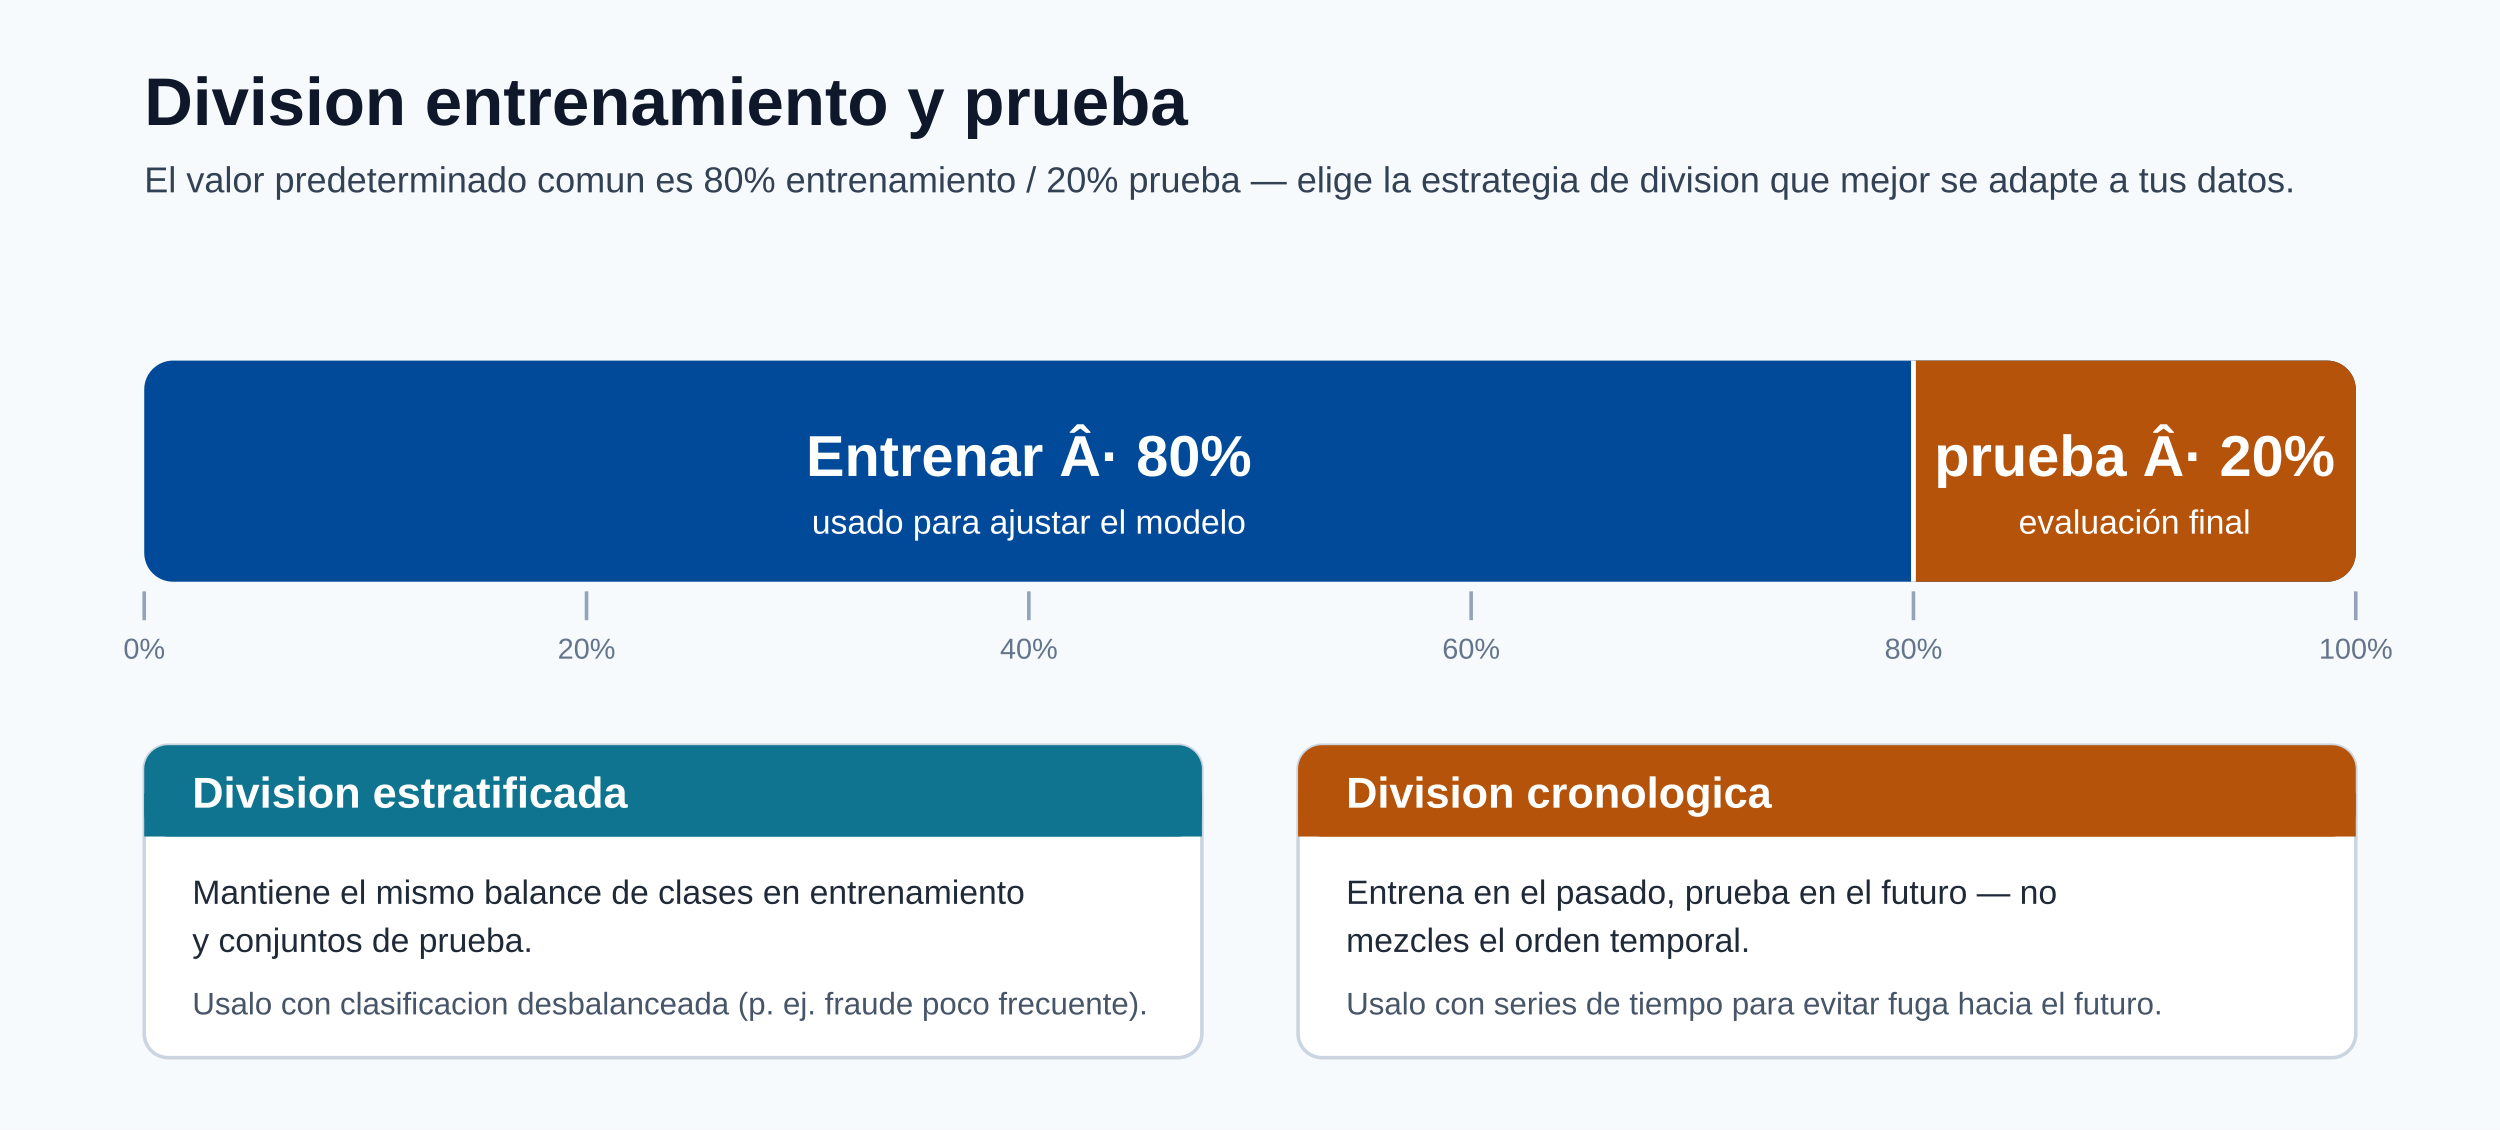
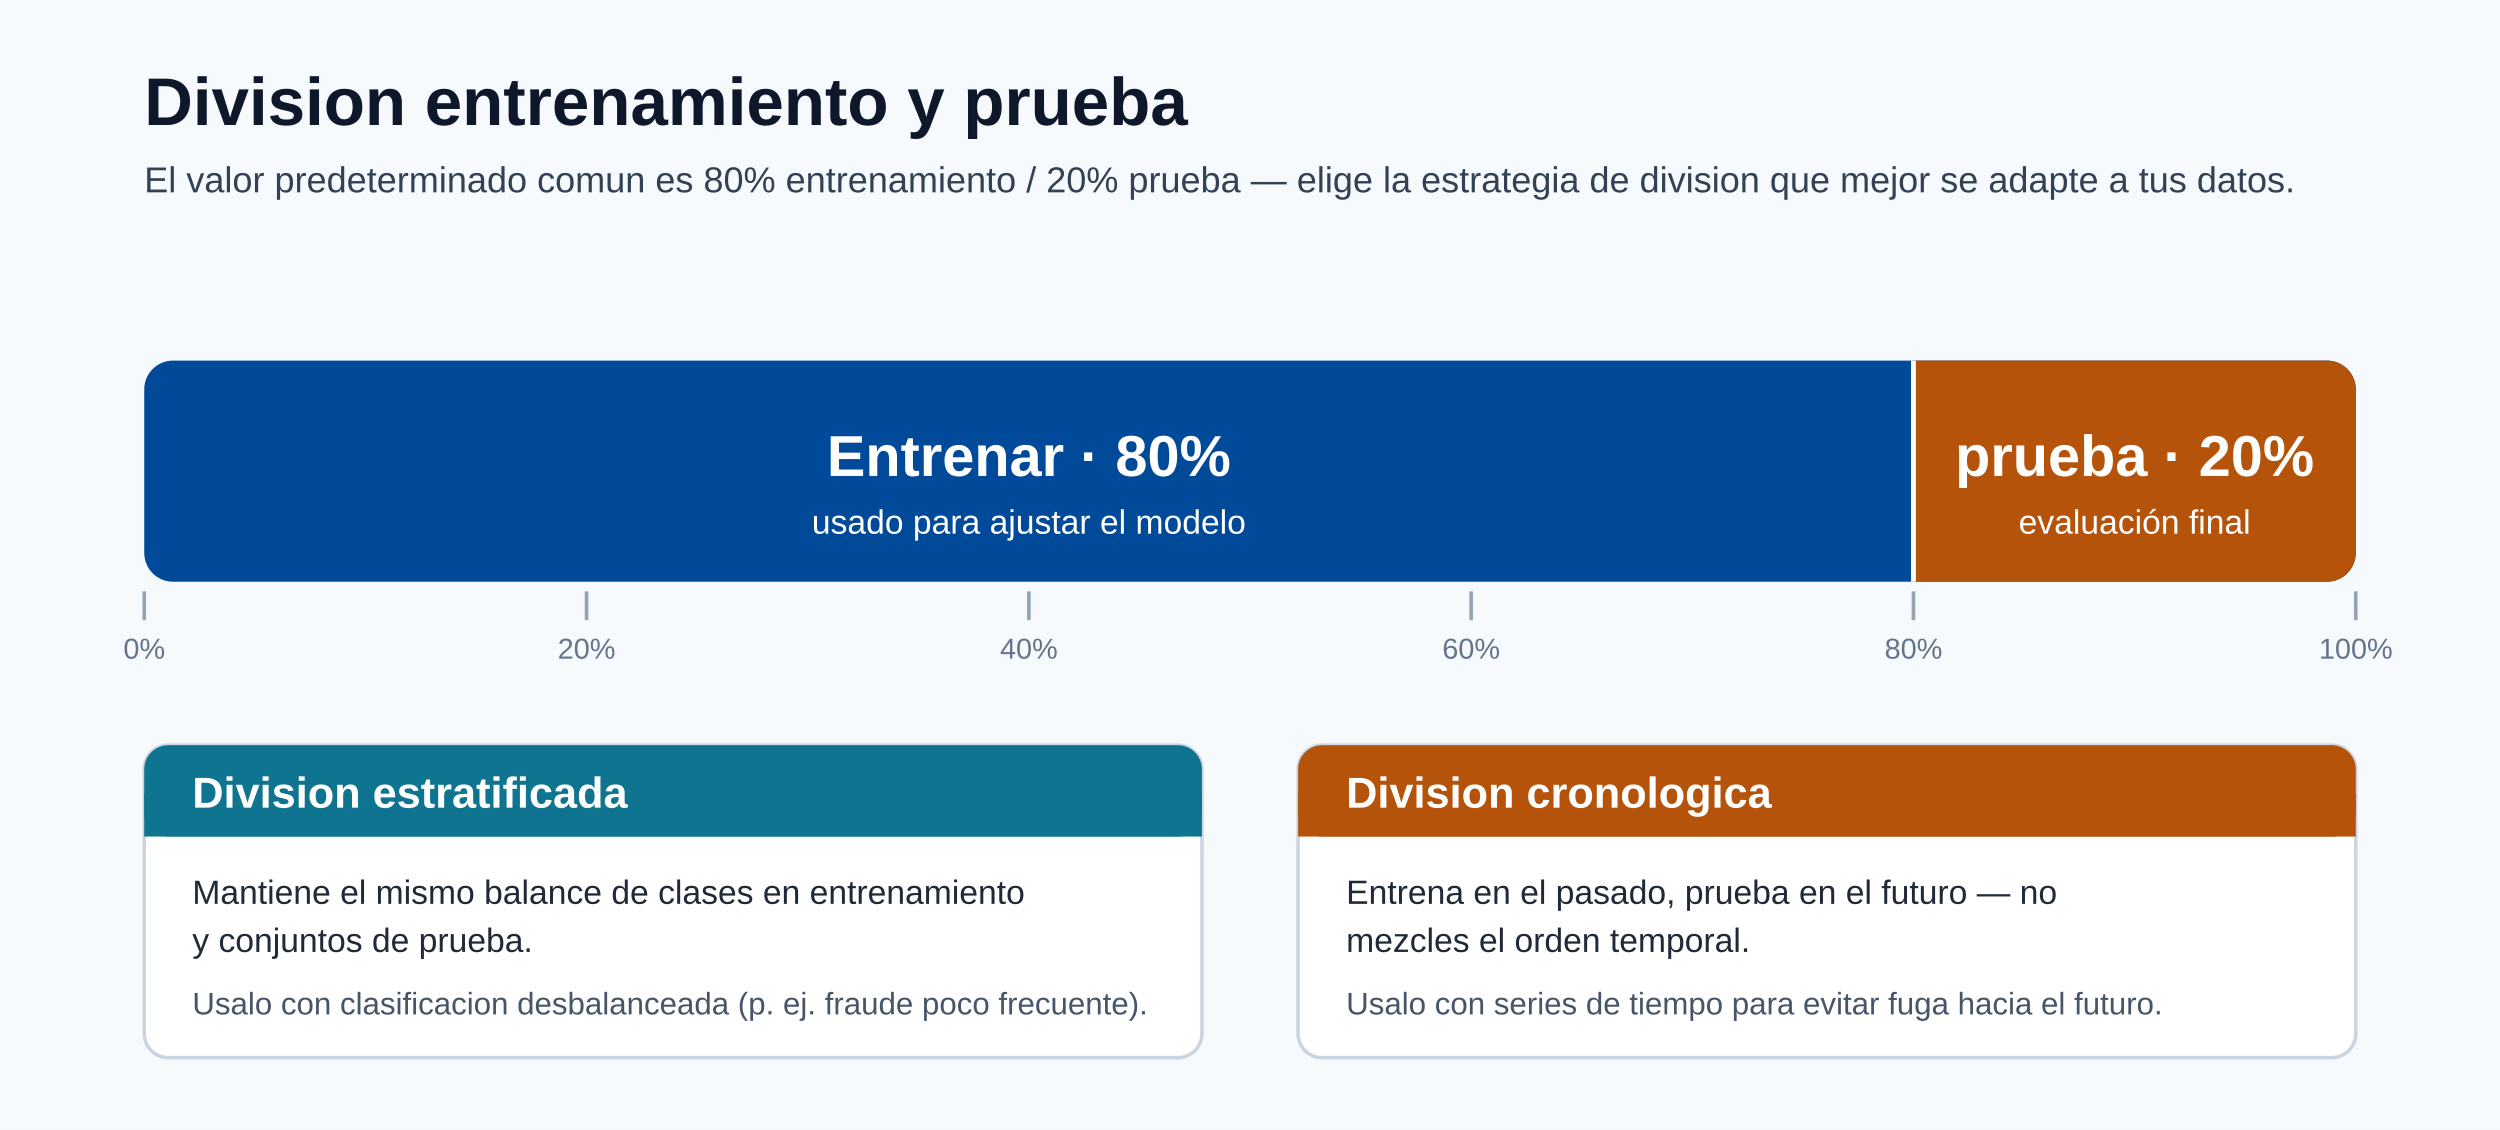
<svg xmlns="http://www.w3.org/2000/svg" width="1040" height="470" viewBox="0 0 1040 470" role="img" aria-labelledby="title desc">
  <defs>
    <style>
      .bg { fill: #f7fafc; }
      .title { fill: #0f172a; font-family: Segoe UI, Arial, sans-serif; font-size: 28px; font-weight: 700; }
      .subtitle { fill: #334155; font-family: Segoe UI, Arial, sans-serif; font-size: 15px; }
      .card { fill: #ffffff; stroke: #cbd5e1; stroke-width: 1.5; }
      .barlbl { font-family: Segoe UI, Arial, sans-serif; font-size: 24px; font-weight: 700; fill: #ffffff; }
      .barsub { font-family: Segoe UI, Arial, sans-serif; font-size: 14px; fill: #ffffff; }
      .scale { font-family: Segoe UI, Arial, sans-serif; font-size: 12px; fill: #64748b; }
      .head { font-family: Segoe UI, Arial, sans-serif; font-size: 18px; font-weight: 700; }
      .label { font-family: Segoe UI, Arial, sans-serif; font-size: 14px; fill: #1f2937; }
      .desc2 { font-family: Segoe UI, Arial, sans-serif; font-size: 13px; fill: #475569; }
      .tick { stroke: #94a3b8; stroke-width: 1.5; }
    </style>
  </defs>
  <rect class="bg" x="0" y="0" width="1040" height="470" />
  <text class="title" x="60" y="52">Division entrenamiento y prueba</text>
  <text class="subtitle" x="60" y="80">El valor predeterminado comun es 80% entrenamiento / 20% prueba — elige la estrategia de division que mejor se adapte a tus datos.</text>
  <rect x="60" y="150" width="920" height="92" rx="12" fill="#004a99" />
  <path d="M796,150 H968 a12,12 0 0 1 12,12 V230 a12,12 0 0 1 -12,12 H796 Z" fill="#b45309" />
  <line x1="796" y1="150" x2="796" y2="242" stroke="#ffffff" stroke-width="2" />
-   <text class="barlbl" x="428" y="198" text-anchor="middle">Entrenar Â· 80%</text>
+   <text class="barlbl" x="428" y="198" text-anchor="middle">Entrenar · 80%</text>
  <text class="barsub" x="428" y="222" text-anchor="middle">usado para ajustar el modelo</text>
-   <text class="barlbl" x="888" y="198" text-anchor="middle">prueba Â· 20%</text>
+   <text class="barlbl" x="888" y="198" text-anchor="middle">prueba · 20%</text>
  <text class="barsub" x="888" y="222" text-anchor="middle">evaluación final</text>
  <g class="tick">
    <line x1="60" y1="246" x2="60" y2="258" />
    <line x1="244" y1="246" x2="244" y2="258" />
    <line x1="428" y1="246" x2="428" y2="258" />
    <line x1="612" y1="246" x2="612" y2="258" />
    <line x1="796" y1="246" x2="796" y2="258" />
    <line x1="980" y1="246" x2="980" y2="258" />
  </g>
  <text class="scale" x="60" y="274" text-anchor="middle">0%</text>
  <text class="scale" x="244" y="274" text-anchor="middle">20%</text>
  <text class="scale" x="428" y="274" text-anchor="middle">40%</text>
  <text class="scale" x="612" y="274" text-anchor="middle">60%</text>
  <text class="scale" x="796" y="274" text-anchor="middle">80%</text>
  <text class="scale" x="980" y="274" text-anchor="middle">100%</text>
  <rect class="card" x="60" y="310" width="440" height="130" rx="10" stroke="#0e7490" />
  <rect x="60" y="310" width="440" height="38" rx="10" fill="#0e7490" />
  <rect x="60" y="330" width="440" height="18" fill="#0e7490" />
  <text class="head" x="80" y="336" fill="#ffffff">Division estratificada</text>
  <text class="label" x="80" y="376">Mantiene el mismo balance de clases en entrenamiento</text>
  <text class="label" x="80" y="396">y conjuntos de prueba.</text>
  <text class="desc2" x="80" y="422">Usalo con clasificacion desbalanceada (p. ej. fraude poco frecuente).</text>
  <rect class="card" x="540" y="310" width="440" height="130" rx="10" stroke="#b45309" />
  <rect x="540" y="310" width="440" height="38" rx="10" fill="#b45309" />
  <rect x="540" y="330" width="440" height="18" fill="#b45309" />
  <text class="head" x="560" y="336" fill="#ffffff">Division cronologica</text>
  <text class="label" x="560" y="376">Entrena en el pasado, prueba en el futuro — no</text>
  <text class="label" x="560" y="396">mezcles el orden temporal.</text>
  <text class="desc2" x="560" y="422">Usalo con series de tiempo para evitar fuga hacia el futuro.</text>
</svg>
